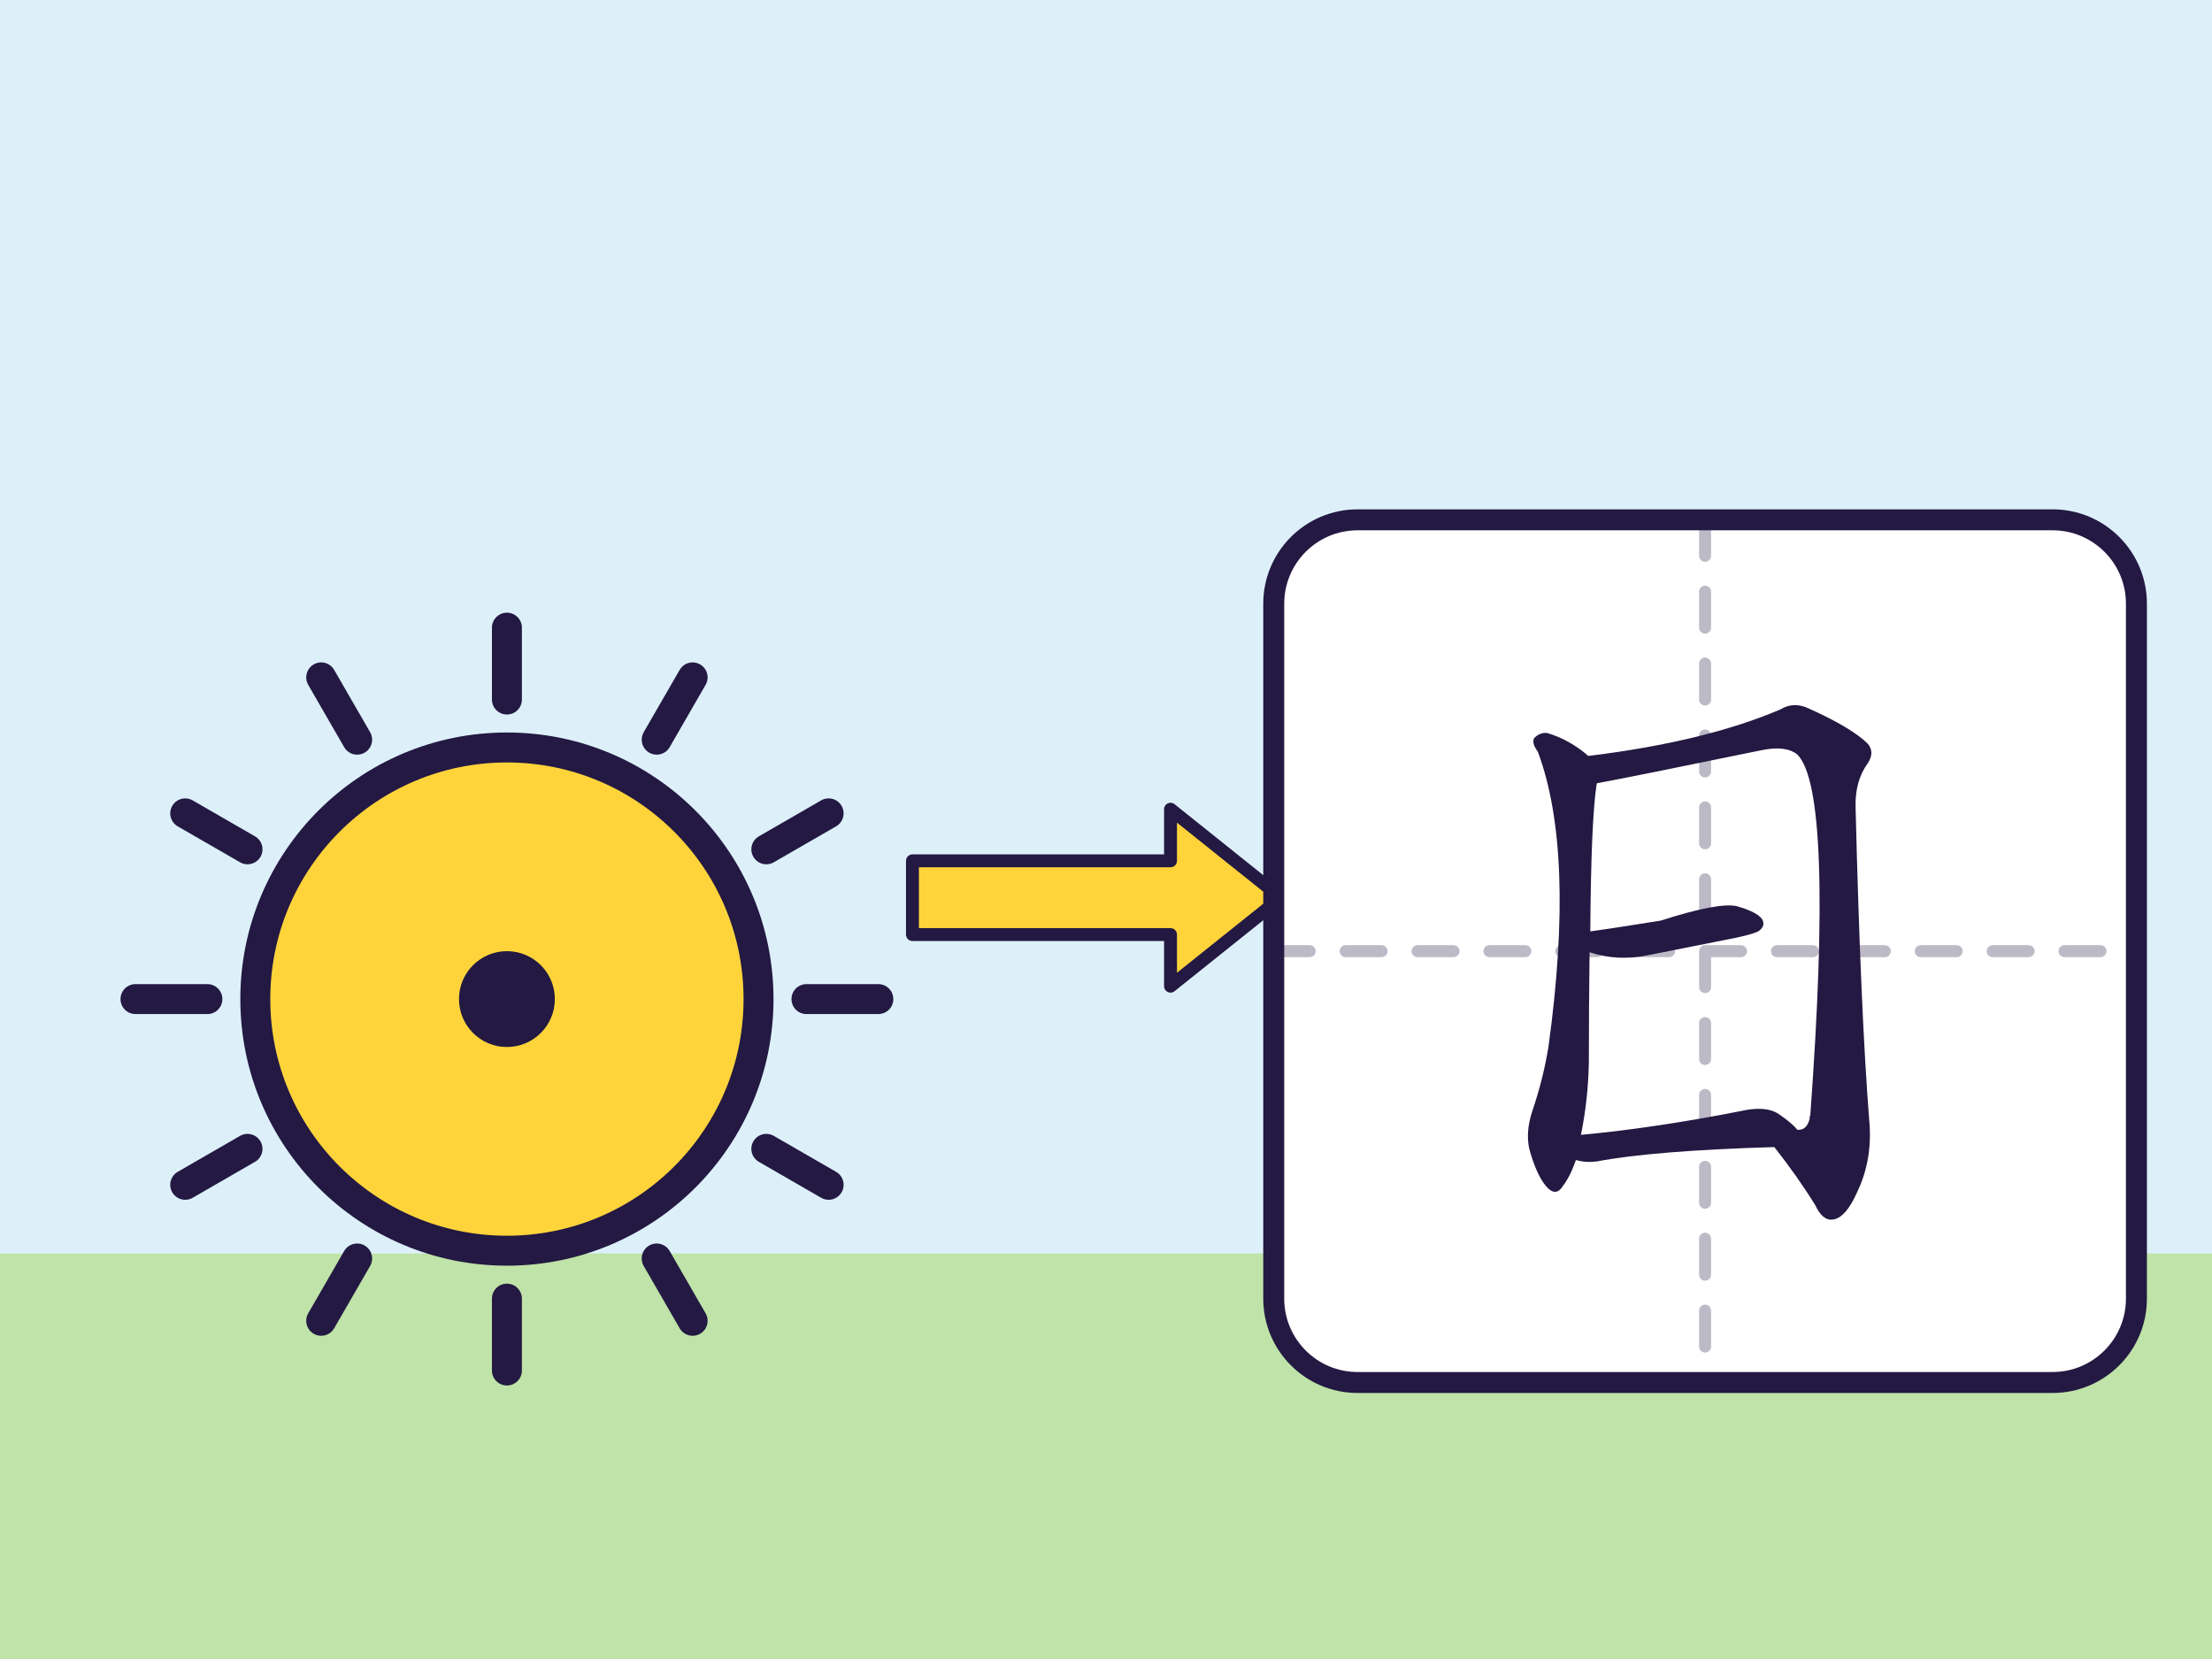
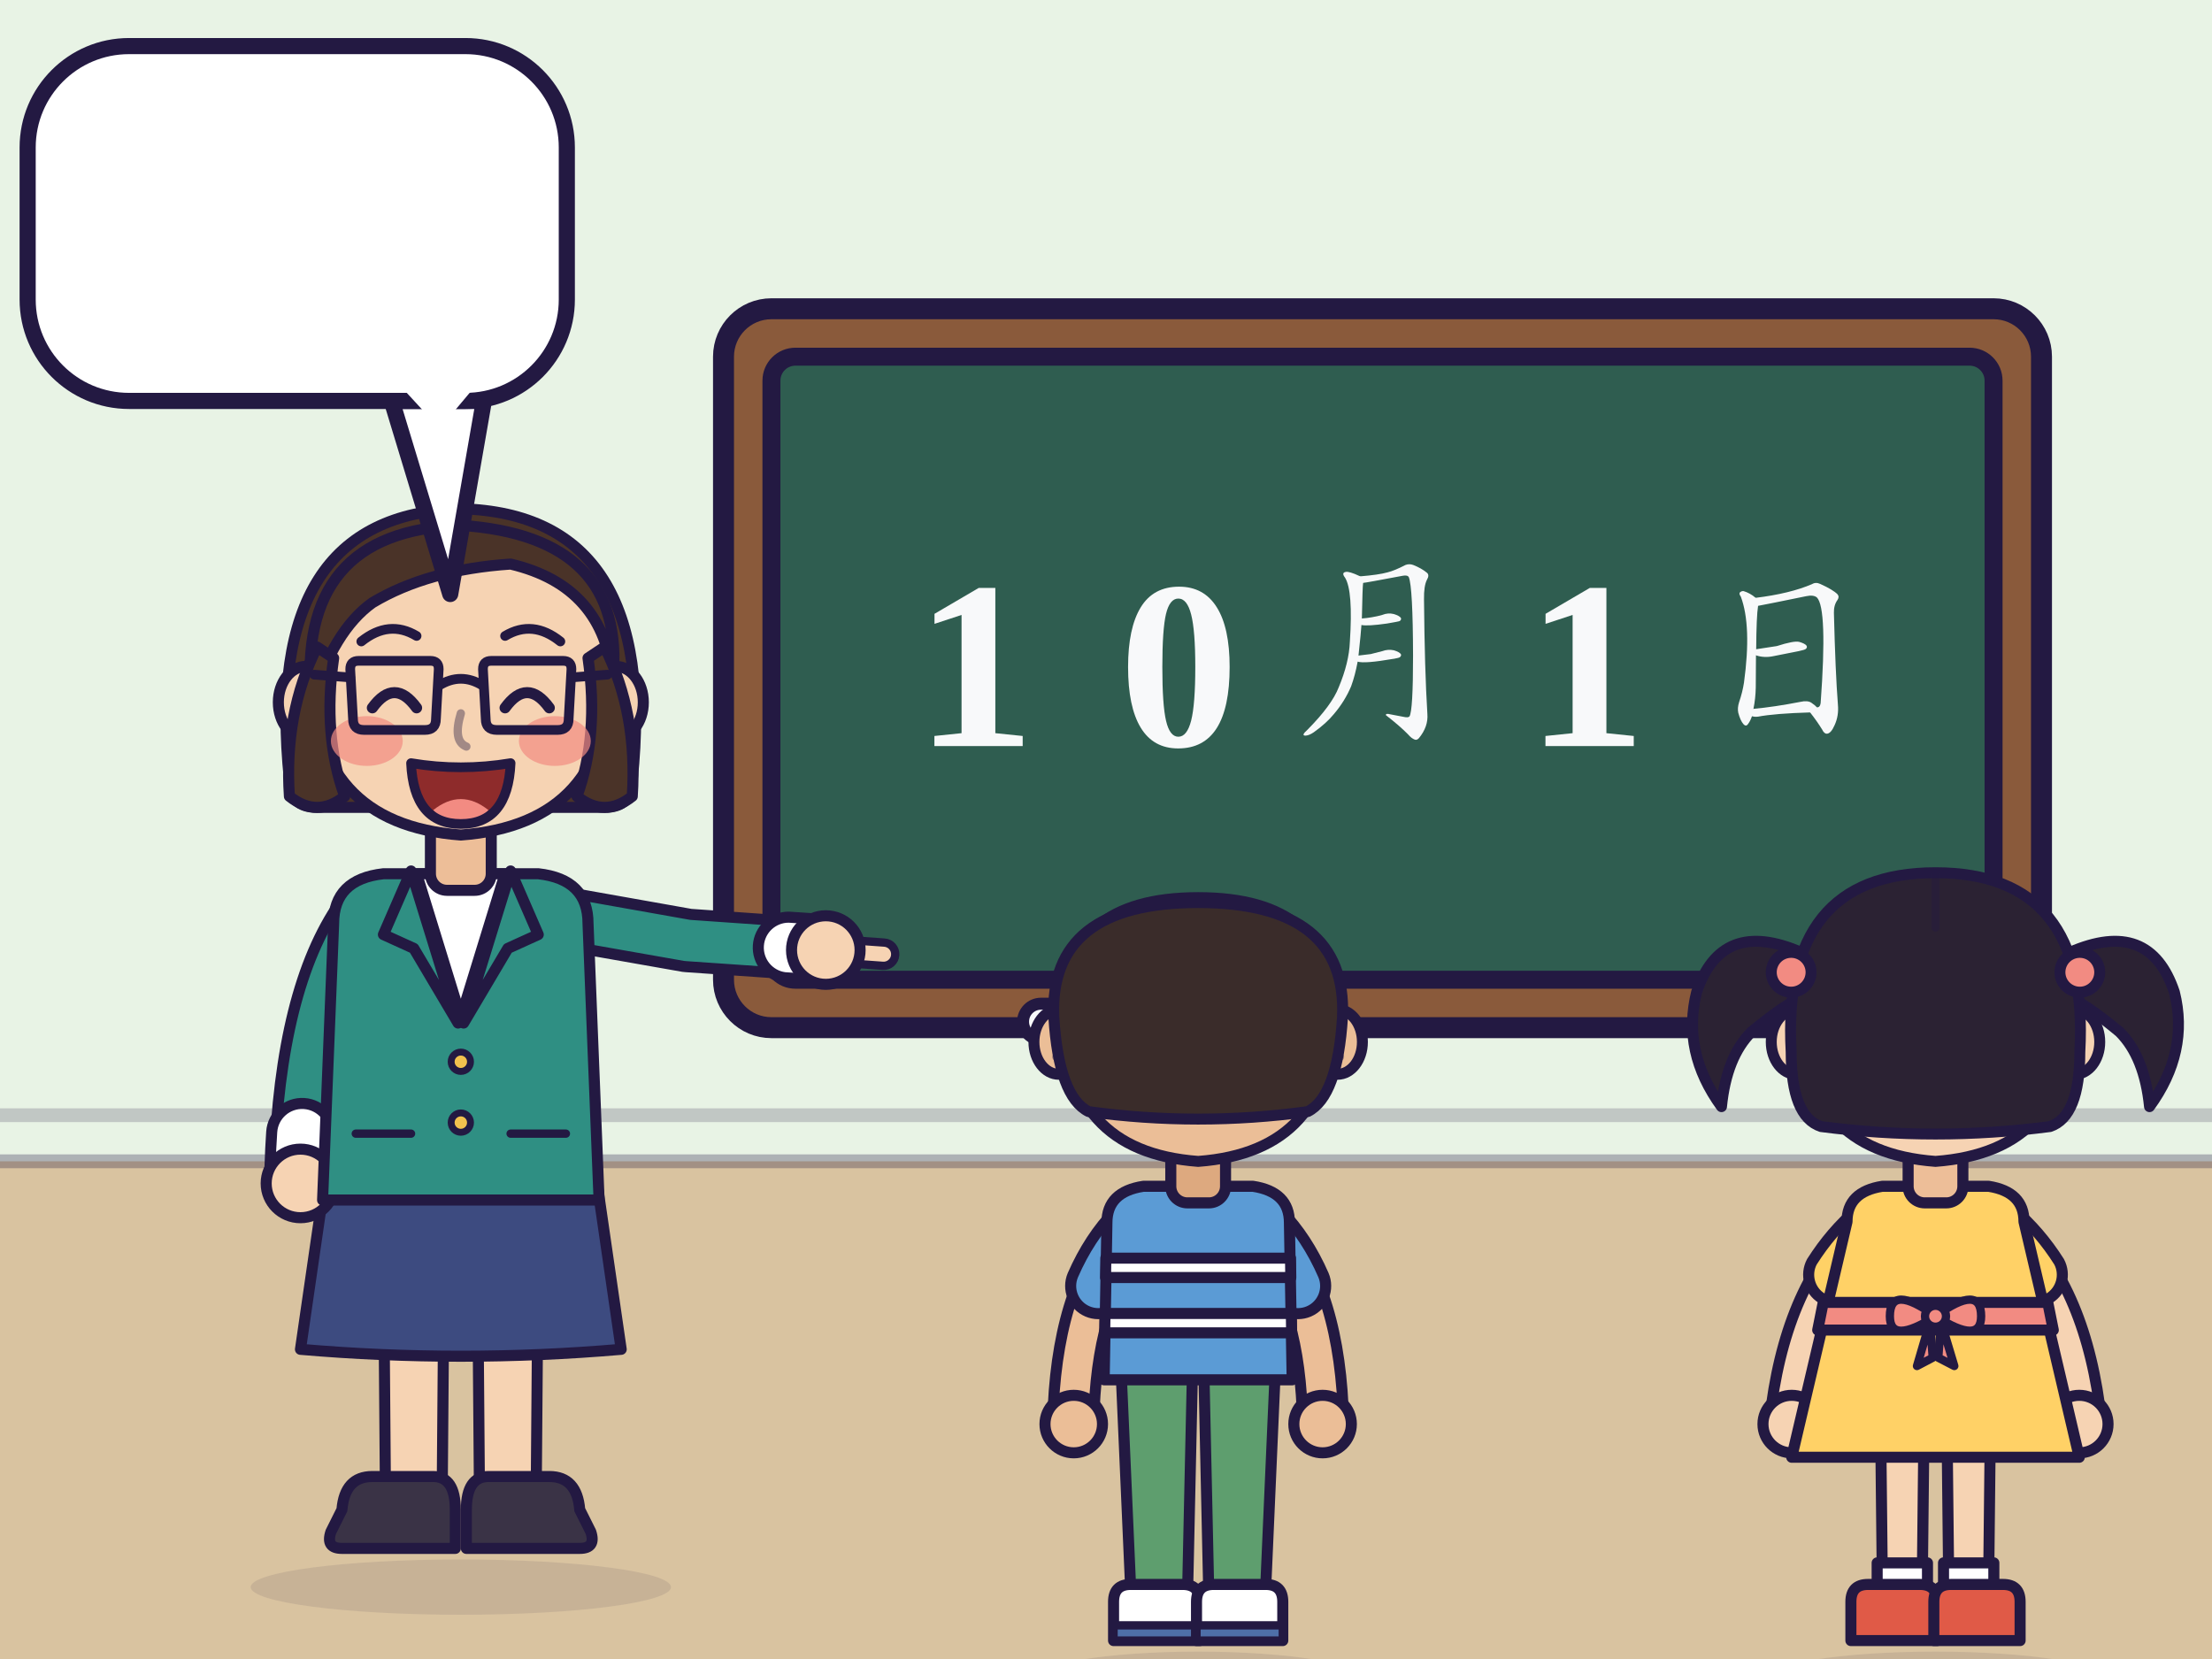
- <svg xmlns="http://www.w3.org/2000/svg" viewBox="0 0 480 360" role="img" aria-label="A round sun with a dot in the middle, as the old picture drew it, which became the character 日.">
+ <svg xmlns="http://www.w3.org/2000/svg" viewBox="0 0 480 360" role="img" aria-label="In class, the teacher points at &quot;10月1日&quot; on the blackboard and reads the date aloud while the pupils watch: &quot;今天是十月一日。&quot;">
  <g stroke="#231942" stroke-width="3.5" stroke-linejoin="round" stroke-linecap="round">
-     <rect x="0" y="0" width="480" height="360" fill="#DDF0FA" stroke="none" />
-     <rect x="0" y="272" width="480" height="88" fill="#BFE3A8" stroke="none" />
-     <g transform="translate(110 300) scale(1.3 1.3)">
-       <g class="prop p-sun-dot morph-from">
-         <path d="M50 -64L62 -64M43.3 -39L53.7 -33M25 -20.7L31 -10.3M0 -14L0 -2M-25 -20.7L-31 -10.3M-43.3 -39L-53.7 -33M-50 -64L-62 -64M-43.3 -89L-53.7 -95M-25 -107.3L-31 -117.7M0 -114L0 -126M25 -107.3L31 -117.7M43.3 -89L53.7 -95" fill="none" stroke-width="5" />
-         <circle cx="0" cy="-64" r="42" fill="#FFD43B" stroke-width="5" />
-         <circle cx="0" cy="-64" r="8" fill="#231942" stroke="none" />
-       </g>
-     </g>
-     <g transform="translate(238 214) scale(0.8 0.8)">
-       <g class="prop p-arrow target">
-         <path d="M-50-10L20-10L20-24L50 0L20 24L20 10L-50 10Z" transform="translate(0 -24)" fill="#FFD43B" stroke-width="3.5" />
-       </g>
-     </g>
-     <g transform="translate(370 300) scale(1.3 1.3)">
-       <g class="prop p-glyph morph-to">
-         <rect x="-72" y="-144" width="144" height="144" rx="14" fill="#FFFFFF" />
-         <path d="M-72 -72L72 -72M0 -144L0 0" fill="none" stroke-width="2" stroke-dasharray="6 6" opacity="0.3" />
-         <g transform="matrix(0.12 0 0 -0.12 -61.4 -24.9)">
-           <path class="stroke stroke-1" d="M349 664Q348 665 347 666Q322 687 292 696Q282 697 274 689Q270 682 279 670Q331 531 294 261Q287 216 271 169Q262 141 267 118Q277 81 291 65Q304 50 314 66Q324 79 332 102L339 137Q349 186 350 238Q350 316 351 391L352 420Q353 576 361 626C364 652 364 652 349 664Z" fill="#231942" stroke="none" />
-           <path class="stroke stroke-2" d="M608 120Q641 78 665 39Q675 18 688 19Q707 20 724 59Q745 104 740 157Q728 310 721 593Q720 629 738 654Q748 669 738 681Q716 703 656 730Q635 740 617 729Q512 684 349 664C319 660 332 620 361 626Q410 635 590 672Q624 679 640 666Q691 615 658 164Q657 163 657 159Q653 143 640 144C621 121 602 128 608 120Z" fill="#231942" stroke="none" />
-           <path class="stroke stroke-3" d="M351 391Q390 378 433 387Q493 399 554 411Q582 417 587 421Q596 428 591 437Q584 447 556 455Q531 461 450 435Q375 423 352 420C322 416 322 400 351 391Z" fill="#231942" stroke="none" />
-           <path class="stroke stroke-4" d="M332 102Q345 98 361 100Q440 115 608 120C638 121 661 122 640 144Q633 153 614 166Q596 178 561 170Q438 146 339 137C309 134 303 108 332 102Z" fill="#231942" stroke="none" />
+     <rect x="0" y="0" width="480" height="360" fill="#E8F3E5" stroke="none" />
+     <rect x="0" y="252" width="480" height="108" fill="#D9C3A0" stroke="none" />
+     <path d="M0 252L480 252" fill="none" stroke-width="3" opacity="0.3" />
+     <path d="M0 242L480 242" fill="none" stroke-width="3" opacity="0.2" />
+     <g transform="translate(300 236) scale(1.3 1.3)">
+       <g class="prop p-blackboard target">
+         <rect x="-110" y="-130" width="220" height="120" rx="8" fill="#8A5A3B" />
+         <rect x="-102" y="-122" width="204" height="104" rx="4" fill="#2F5D50" stroke-width="3" />
+         <text x="-68" y="-57" font-family="Baloo 2, Nunito, sans-serif" font-weight="800" font-size="40" text-anchor="middle" fill="#F8F9FA" stroke="none">1</text>
+         <text x="-34" y="-57" font-family="Baloo 2, Nunito, sans-serif" font-weight="800" font-size="40" text-anchor="middle" fill="#F8F9FA" stroke="none">0</text>
+         <g transform="matrix(0.03516 0 0 -0.03516 -18 -58.4)">
+           <path d="M398 390Q410 502 412 535L414 566Q417 717 420 735C422 758 422 758 405 766Q405 767 404 767Q353 791 337 787Q316 783 334 760Q373 697 357 455Q353 356 304 239Q271 154 155 37Q140 24 137 16Q136 9 148 10Q164 11 186 26Q246 69 281 112Q333 173 363 244Q382 296 394 361L398 390Z" fill="#F8F9FA" stroke="none" />
+           <path d="M420 735Q429 735 609 769Q631 773 637 762Q656 713 657 390Q657 128 640 101Q634 94 612 99Q581 105 549 111Q527 117 528 107Q595 55 633 16Q649 -3 665 -9Q675 -13 685 -2Q730 53 725 113Q712 321 709 657Q708 721 723 750Q736 772 723 783Q698 804 658 820Q639 827 621 820Q569 793 536 785Q493 773 405 766C375 763 390 730 420 735Z" fill="#F8F9FA" stroke="none" />
+           <path d="M412 535Q442 529 533 542Q587 551 594 554Q603 561 599 569Q592 579 566 587Q538 594 511 583Q487 576 462 572Q440 568 414 566C384 564 382 540 412 535Z" fill="#F8F9FA" stroke="none" />
+           <path d="M394 361Q428 351 561 374Q564 375 568 375Q590 379 594 382Q603 389 599 397Q592 407 566 415Q538 421 511 411Q484 404 456 397Q428 393 398 390C368 387 365 368 394 361Z" fill="#F8F9FA" stroke="none" />
+         </g>
+         <text x="34" y="-57" font-family="Baloo 2, Nunito, sans-serif" font-weight="800" font-size="40" text-anchor="middle" fill="#F8F9FA" stroke="none">1</text>
+         <g transform="matrix(0.03516 0 0 -0.03516 50 -58.4)">
+           <path d="M349 664Q348 665 347 666Q322 687 292 696Q282 697 274 689Q270 682 279 670Q331 531 294 261Q287 216 271 169Q262 141 267 118Q277 81 291 65Q304 50 314 66Q324 79 332 102L339 137Q349 186 350 238Q350 316 351 391L352 420Q353 576 361 626C364 652 364 652 349 664Z" fill="#F8F9FA" stroke="none" />
+           <path d="M608 120Q641 78 665 39Q675 18 688 19Q707 20 724 59Q745 104 740 157Q728 310 721 593Q720 629 738 654Q748 669 738 681Q716 703 656 730Q635 740 617 729Q512 684 349 664C319 660 332 620 361 626Q410 635 590 672Q624 679 640 666Q691 615 658 164Q657 163 657 159Q653 143 640 144C621 121 602 128 608 120Z" fill="#F8F9FA" stroke="none" />
+           <path d="M351 391Q390 378 433 387Q493 399 554 411Q582 417 587 421Q596 428 591 437Q584 447 556 455Q531 461 450 435Q375 423 352 420C322 416 322 400 351 391Z" fill="#F8F9FA" stroke="none" />
+           <path d="M332 102Q345 98 361 100Q440 115 608 120C638 121 661 122 640 144Q633 153 614 166Q596 178 561 170Q438 146 339 137C309 134 303 108 332 102Z" fill="#F8F9FA" stroke="none" />
+         </g>
+         <rect x="-60" y="-14" width="40" height="6" rx="3" fill="#F8F9FA" stroke-width="2" />
+       </g>
+     </g>
+     <g transform="translate(100 336) scale(0.6 0.6)">
+       <g class="char c-1 ch-teacher">
+         <g transform="translate(-150 -432)">
+           <ellipse class="shadow" cx="150" cy="446" rx="76" ry="10" fill="#231942" stroke="none" opacity="0.1" />
+           <g class="figure" stroke="#231942" stroke-width="4" stroke-linejoin="round" stroke-linecap="round">
+             <g class="legs">
+               <path d="M121.8 296L144.2 296L143.2 420L122.8 420Z" fill="#F6D3B3" />
+               <path d="M155.8 296L178.2 296L177.2 420L156.8 420Z" fill="#F6D3B3" />
+               <path d="M148 418Q148 406 140 406L118 406Q108 406 107 418L103 426Q101 432 107 432L148 432Z" fill="#3A3346" />
+               <path d="M152 418Q152 406 160 406L182 406Q192 406 193 418L197 426Q199 432 193 432L152 432Z" fill="#3A3346" />
+               <path d="M101 298L199 298L208 360Q150 365 92 360Z" fill="#3D4B80" />
+             </g>
+             <g transform="translate(150 300)">
+               <g class="upper">
+                 <g transform="translate(-150 -300)">
+                   <g transform="translate(186 204)">
+                     <g class="arm-left act">
+                       <g transform="translate(-186 -204)">
+                         <path d="M184.4 213.4L230.4 221.5A9.5 9.5 0 0 0 231.4 221.6L276.3 224.7A9.5 9.5 0 0 0 277.6 205.8L233.2 202.7L187.6 194.6A9.5 9.5 0 0 0 184.4 213.4Z" fill="#2F8F83" />
+                         <path d="M267.1 225.6L276.2 226.2A11 11 0 0 0 277.7 204.3L268.6 203.7A11 11 0 0 0 267.1 225.6Z" fill="#FFFFFF" />
+                         <path d="M281.7 219.8L302.6 221.3A4.2 4.2 0 0 0 303.2 212.9L282.3 211.4A4.2 4.2 0 0 0 281.7 219.8Z" fill="#F6D3B3" stroke-width="3" />
+                         <circle class="hand" cx="282" cy="215.6" r="12.4" fill="#F6D3B3" />
+                       </g>
+                     </g>
+                   </g>
+                   <g transform="translate(114 204)">
+                     <g class="arm-right">
+                       <g transform="translate(-114 -204)">
+                         <path d="M106.2 198.6Q84.6 229.7 82.5 293.7A9.5 9.5 0 0 0 101.5 294.3Q103.4 235.9 121.8 209.4A9.5 9.5 0 0 0 106.2 198.6Z" fill="#2F8F83" />
+                         <path d="M81.6 281.4Q81.2 287.3 81 293.6A11 11 0 0 0 103 294.4Q103.2 288.4 103.6 282.8A11 11 0 0 0 81.6 281.4Z" fill="#FFFFFF" />
+                         <circle class="hand" cx="92" cy="300" r="12.4" fill="#F6D3B3" />
+                       </g>
+                     </g>
+                   </g>
+                   <g class="body">
+                     <path d="M104 206Q104 190 122 188L178 188Q196 190 196 206L200 306L100 306Z" fill="#2F8F83" />
+                     <path d="M134 188L166 188L150 240Z" fill="#FFFFFF" />
+                     <g class="neck">
+                       <rect x="139" y="166" width="22" height="28" rx="6" fill="#EDBE98" />
+                     </g>
+                     <path d="M132 187L122 210L133 215L149 242Z" fill="#2F8F83" />
+                     <path d="M168 187L178 210L167 215L151 242Z" fill="#2F8F83" />
+                     <g class="buttons">
+                       <circle cx="150" cy="256" r="3.5" fill="#F2C14E" stroke-width="2.5" />
+                       <circle cx="150" cy="278" r="3.5" fill="#F2C14E" stroke-width="2.5" />
+                     </g>
+                     <path d="M112 282L132 282M168 282L188 282" fill="none" stroke-width="3" />
+                   </g>
+                   <g transform="translate(150 174)">
+                     <g class="head">
+                       <g transform="translate(-150 -174)">
+                         <g transform="translate(150 120) scale(1)" stroke-width="4">
+                           <g class="hair-back">
+                             <path d="M-62 34Q-72-62 0-64Q72-62 62 34Q62 44 52 44L-52 44Q-62 44-62 34Z" fill="#4A3328" />
+                           </g>
+                           <g class="ears">
+                             <ellipse cx="-56" cy="6" rx="10" ry="13" fill="#F6D3B3" />
+                             <ellipse cx="56" cy="6" rx="10" ry="13" fill="#F6D3B3" />
+                             <path d="M-58 0Q-52 6-57 12" fill="none" stroke-width="3" opacity="0.4" />
+                             <path d="M58 0Q52 6 57 12" fill="none" stroke-width="3" opacity="0.4" />
+                           </g>
+                           <path class="face" d="M-54-6Q-54-52 0-52Q54-52 54-6Q54 50 0 54Q-54 50-54-6Z" fill="#F6D3B3" />
+                           <g class="hair">
+                             <path d="M-54 6Q-60-56 0-58Q60-54 55-2Q52-36 18-44Q-12-42-32-30Q-46-20-54 6Z" fill="#4A3328" />
+                             <path d="M-52-14Q-64 10-62 40Q-52 48-42 40Q-50 18-46-10Z" fill="#4A3328" />
+                             <path d="M52-14Q64 10 62 40Q52 48 42 40Q50 18 46-10Z" fill="#4A3328" />
+                           </g>
+                           <g class="cheeks">
+                             <ellipse cx="-34" cy="20" rx="13" ry="9" fill="#F28B82" stroke="none" opacity="0.7" />
+                             <ellipse cx="34" cy="20" rx="13" ry="9" fill="#F28B82" stroke="none" opacity="0.7" />
+                           </g>
+                           <g class="brows">
+                             <path d="M-36-16Q-26-24-16-18M16-18Q26-24 36-16" fill="none" stroke-width="3.5" />
+                           </g>
+                           <g transform="translate(0 4)">
+                             <g class="eyes">
+                               <g transform="translate(0 -4)">
+                                 <path d="M-32 8Q-24-3-16 8M16 8Q24-3 32 8" fill="none" stroke-width="4" />
+                               </g>
+                             </g>
+                           </g>
+                           <g class="nose">
+                             <path d="M0 10Q-3 20 2 22" fill="none" stroke-width="3" opacity="0.4" />
+                           </g>
+                           <g class="mouth">
+                             <path d="M-18 28Q0 31 18 28Q17 50 0 50Q-17 50-18 28Z" fill="#8E2B2B" stroke="none" />
+                             <path d="M-10 45Q0 37 10 45Q6 50 0 50Q-6 50-10 45Z" fill="#F28B82" stroke="none" />
+                             <path d="M-18 28Q0 31 18 28Q17 50 0 50Q-17 50-18 28Z" fill="none" stroke-width="3.5" />
+                           </g>
+                           <g class="glasses">
+                             <path d="M-40-6Q-40-9-37-9L-11-9Q-8-9-8-6L-9 12Q-9 16-13 16L-35 16Q-39 16-39 12Z" fill="none" stroke-width="3.5" />
+                             <path d="M40-6Q40-9 37-9L11-9Q8-9 8-6L9 12Q9 16 13 16L35 16Q39 16 39 12Z" fill="none" stroke-width="3.5" />
+                             <path d="M-8 0Q0-5 8 0" fill="none" stroke-width="3.5" />
+                             <path d="M-40-3L-53-4M40-3L53-4" fill="none" stroke-width="3.5" />
+                           </g>
+                         </g>
+                       </g>
+                     </g>
+                   </g>
+                 </g>
+               </g>
+             </g>
+           </g>
+         </g>
+       </g>
+     </g>
+     <g transform="translate(260 356) scale(0.6 0.6)">
+       <g class="char c-2 ch-boy">
+         <g transform="translate(-150 -432)">
+           <ellipse class="shadow" cx="150" cy="446" rx="60" ry="10" fill="#231942" stroke="none" opacity="0.1" />
+           <g class="figure" stroke="#231942" stroke-width="4" stroke-linejoin="round" stroke-linecap="round">
+             <g class="legs">
+               <path d="M122 331.7L148 331.7L146 422.6L126 422.6Z" fill="#5E9E6E" />
+               <path d="M178 331.7L152 331.7L154 422.6L174 422.6Z" fill="#5E9E6E" />
+               <path d="M119.4 432L119.4 418Q119.4 411.7 125.6 411.7L144.4 411.7Q150.6 411.7 150.6 418L150.6 432Z" fill="#FFFFFF" />
+               <path d="M119.4 426.5L150.6 426.5L150.6 432L119.4 432Z" fill="#4E6FA8" stroke-width="3" />
+               <path d="M149.4 432L149.4 418Q149.4 411.7 155.6 411.7L174.4 411.7Q180.6 411.7 180.6 418L180.6 432Z" fill="#FFFFFF" />
+               <path d="M149.4 426.5L180.6 426.5L180.6 432L149.4 432Z" fill="#4E6FA8" stroke-width="3" />
+             </g>
+             <g transform="translate(150 331.7)">
+               <g class="upper">
+                 <g transform="translate(-150 -331.7)">
+                   <g transform="translate(127 283.7)">
+                     <g class="arm-left">
+                       <g transform="translate(-127 -283.7)">
+                         <path d="M121.7 278.6Q99.8 301.1 97.6 347.4A7.4 7.4 0 0 0 112.4 348.1Q114.2 307.3 132.3 288.9A7.4 7.4 0 0 0 121.7 278.6Z" fill="#EBBE97" />
+                         <path d="M119.8 276.7Q110.6 286.3 104.7 299.8A10 10 0 0 0 123.1 307.7Q127.4 297.6 134.2 290.7A10 10 0 0 0 119.8 276.7Z" fill="#5B9BD5" />
+                         <circle class="hand" cx="105" cy="353.7" r="10.4" fill="#EBBE97" />
+                       </g>
+                     </g>
+                   </g>
+                   <g transform="translate(173 283.7)">
+                     <g class="arm-right">
+                       <g transform="translate(-173 -283.7)">
+                         <path d="M167.7 288.9Q185.8 307.3 187.6 348.1A7.4 7.4 0 0 0 202.4 347.4Q200.2 301.1 178.3 278.6A7.4 7.4 0 0 0 167.7 288.9Z" fill="#EBBE97" />
+                         <path d="M165.8 290.7Q172.6 297.6 176.9 307.7A10 10 0 0 0 195.3 299.8Q189.4 286.3 180.2 276.7A10 10 0 0 0 165.8 290.7Z" fill="#5B9BD5" />
+                         <circle class="hand" cx="195" cy="353.7" r="10.4" fill="#EBBE97" />
+                       </g>
+                     </g>
+                   </g>
+                   <g class="body">
+                     <path d="M117 280.9Q117 269.7 130.2 267.7L169.8 267.7Q183 269.7 183 280.9L184 337.7L116 337.7Z" fill="#5B9BD5" />
+                     <path d="M116.6 293.7L183.4 293.7L183.5 300.7L116.5 300.7Z" fill="#FFFFFF" />
+                     <path d="M116.3 313.7L183.7 313.7L183.8 320.7L116.2 320.7Z" fill="#FFFFFF" />
+                     <g class="neck">
+                       <rect x="140.1" y="250.7" width="19.8" height="23" rx="6" fill="#DDA97F" />
+                     </g>
+                   </g>
+                   <g transform="translate(150 258.7)">
+                     <g class="head">
+                       <g transform="translate(-150 -258.7)">
+                         <g transform="translate(150 210.1) scale(0.9)" stroke-width="4.4">
+                           <path class="face" d="M-54-6Q-54-52 0-52Q54-52 54-6Q54 50 0 54Q-54 50-54-6Z" fill="#EBBE97" />
+                           <g class="ears">
+                             <ellipse cx="-56" cy="6" rx="10" ry="13" fill="#EBBE97" />
+                             <ellipse cx="56" cy="6" rx="10" ry="13" fill="#EBBE97" />
+                             <path d="M-58 0Q-52 6-57 12" fill="none" stroke-width="3.3" opacity="0.4" />
+                             <path d="M58 0Q52 6 57 12" fill="none" stroke-width="3.3" opacity="0.4" />
+                           </g>
+                           <g class="hair">
+                             <path d="M-58-4Q-60-50 0-50Q60-50 58-4Q56 28 44 34Q0 40-44 34Q-56 28-58-4Z" fill="#3A2C2A" />
+                           </g>
+                         </g>
+                       </g>
+                     </g>
+                   </g>
+                 </g>
+               </g>
+             </g>
+           </g>
+         </g>
+       </g>
+     </g>
+     <g transform="translate(420 356) scale(0.6 0.6)">
+       <g class="char c-3 ch-meimei">
+         <g transform="translate(-150 -432)">
+           <ellipse class="shadow" cx="150" cy="446" rx="62" ry="10" fill="#231942" stroke="none" opacity="0.1" />
+           <g class="figure" stroke="#231942" stroke-width="4" stroke-linejoin="round" stroke-linecap="round">
+             <g class="legs">
+               <path d="M129.9 329.7L146.1 329.7L145.1 422.6L130.9 422.6Z" fill="#F6D3B3" />
+               <path d="M128.9 403.9L147.1 403.9L147.1 422.6L128.9 422.6Z" fill="#FFFFFF" />
+               <path d="M153.9 329.7L170.1 329.7L169.1 422.6L154.9 422.6Z" fill="#F6D3B3" />
+               <path d="M152.9 403.9L171.1 403.9L171.1 422.6L152.9 422.6Z" fill="#FFFFFF" />
+               <path d="M119.4 432L119.4 418Q119.4 411.7 125.6 411.7L144.4 411.7Q150.6 411.7 150.6 418L150.6 432Z" fill="#E05A47" />
+               <path d="M149.4 432L149.4 418Q149.4 411.7 155.6 411.7L174.4 411.7Q180.6 411.7 180.6 418L180.6 432Z" fill="#E05A47" />
+             </g>
+             <g transform="translate(150 333.7)">
+               <g class="upper">
+                 <g transform="translate(-150 -333.7)">
+                   <g transform="translate(128 283.7)">
+                     <g class="arm-left">
+                       <g transform="translate(-128 -283.7)">
+                         <path d="M123.2 278.1Q97.1 300.4 90.7 346.7A7.4 7.4 0 0 0 105.3 348.7Q110.9 308 132.8 289.3A7.4 7.4 0 0 0 123.2 278.1Z" fill="#F6D3B3" />
+                         <path d="M121.5 276.1Q112.2 284.1 105.3 295A10 10 0 0 0 122.2 305.6Q127.5 297.3 134.5 291.3A10 10 0 0 0 121.5 276.1Z" fill="#FFD166" />
+                         <circle class="hand" cx="98" cy="353.7" r="10.4" fill="#F6D3B3" />
+                       </g>
+                     </g>
+                   </g>
+                   <g transform="translate(172 283.7)">
+                     <g class="arm-right">
+                       <g transform="translate(-172 -283.7)">
+                         <path d="M167.2 289.3Q189.1 308 194.7 348.7A7.4 7.4 0 0 0 209.3 346.7Q202.9 300.4 176.8 278.1A7.4 7.4 0 0 0 167.2 289.3Z" fill="#F6D3B3" />
+                         <path d="M165.5 291.3Q172.5 297.3 177.8 305.6A10 10 0 0 0 194.7 295Q187.8 284.1 178.5 276.1A10 10 0 0 0 165.5 291.3Z" fill="#FFD166" />
+                         <circle class="hand" cx="202" cy="353.7" r="10.4" fill="#F6D3B3" />
+                       </g>
+                     </g>
+                   </g>
+                   <g class="body">
+                     <path d="M118 280.5Q118 269.7 130.8 267.7L169.2 267.7Q182 269.7 182 280.5L202 365.7L98 365.7Z" fill="#FFD166" />
+                     <path d="M109.4 309.7L190.6 309.7L192.6 319.7L107.4 319.7Z" fill="#F28B82" />
+                     <g class="bow">
+                       <path d="M148 316.7L143.3 332.7L149 329.7Z" fill="#F28B82" stroke-width="3" />
+                       <path d="M152 316.7L156.8 332.7L151 329.7Z" fill="#F28B82" stroke-width="3" />
+                       <path d="M150 314.7Q133.5 302.7 133.5 314.7Q133.5 325.2 150 314.7Z" fill="#F28B82" stroke-width="3" />
+                       <path d="M150 314.7Q166.5 302.7 166.5 314.7Q166.5 325.2 150 314.7Z" fill="#F28B82" stroke-width="3" />
+                       <circle cx="150" cy="314.7" r="3.8" fill="#F28B82" stroke-width="3" />
+                     </g>
+                     <g class="neck">
+                       <rect x="140.1" y="250.7" width="19.8" height="23" rx="6" fill="#EDBE98" />
+                     </g>
+                   </g>
+                   <g transform="translate(150 258.7)">
+                     <g class="head">
+                       <g transform="translate(-150 -258.7)">
+                         <g transform="translate(150 210.1) scale(0.9)" stroke-width="4.4">
+                           <path class="face" d="M-54-6Q-54-52 0-52Q54-52 54-6Q54 50 0 54Q-54 50-54-6Z" fill="#F6D3B3" />
+                           <g class="ears">
+                             <ellipse cx="-56" cy="6" rx="10" ry="13" fill="#F6D3B3" />
+                             <ellipse cx="56" cy="6" rx="10" ry="13" fill="#F6D3B3" />
+                             <path d="M-58 0Q-52 6-57 12" fill="none" stroke-width="3.3" opacity="0.4" />
+                             <path d="M58 0Q52 6 57 12" fill="none" stroke-width="3.3" opacity="0.4" />
+                           </g>
+                           <g class="hair">
+                             <path d="M-54-30Q-86-44-96-14Q-102 10-86 32Q-84 12-74 2Q-62-8-54-12Z" fill="#2B2233" />
+                             <path d="M54-30Q86-44 96-14Q102 10 86 32Q84 12 74 2Q62-8 54-12Z" fill="#2B2233" />
+                             <path d="M-58 10Q-62-62 0-62Q62-62 58 10Q58 36 46 40Q0 46-46 40Q-58 36-58 10Z" fill="#2B2233" />
+                             <path d="M0-62L0-40" fill="none" stroke-width="3.3" opacity="0.4" />
+                             <circle cx="-58" cy="-22" r="8" fill="#F28B82" />
+                             <circle cx="58" cy="-22" r="8" fill="#F28B82" />
+                           </g>
+                         </g>
+                       </g>
+                     </g>
+                   </g>
+                 </g>
+               </g>
+             </g>
+           </g>
+         </g>
+       </g>
+     </g>
+     <g transform="translate(97.7 128.9)">
+       <g class="bubble b-1 has-text line-0">
+         <g transform="translate(-97.7 -128.9)">
+           <path d="M85 87L97.7 128.9L105 87Z" fill="#FFFFFF" />
+           <rect x="6" y="10" width="117" height="77" rx="22" fill="#FFFFFF" />
+           <path d="M86.2 83L95.4 93L103.8 83Z" fill="#FFFFFF" stroke="none" />
        </g>
      </g>
    </g>
  </g>
</svg>
